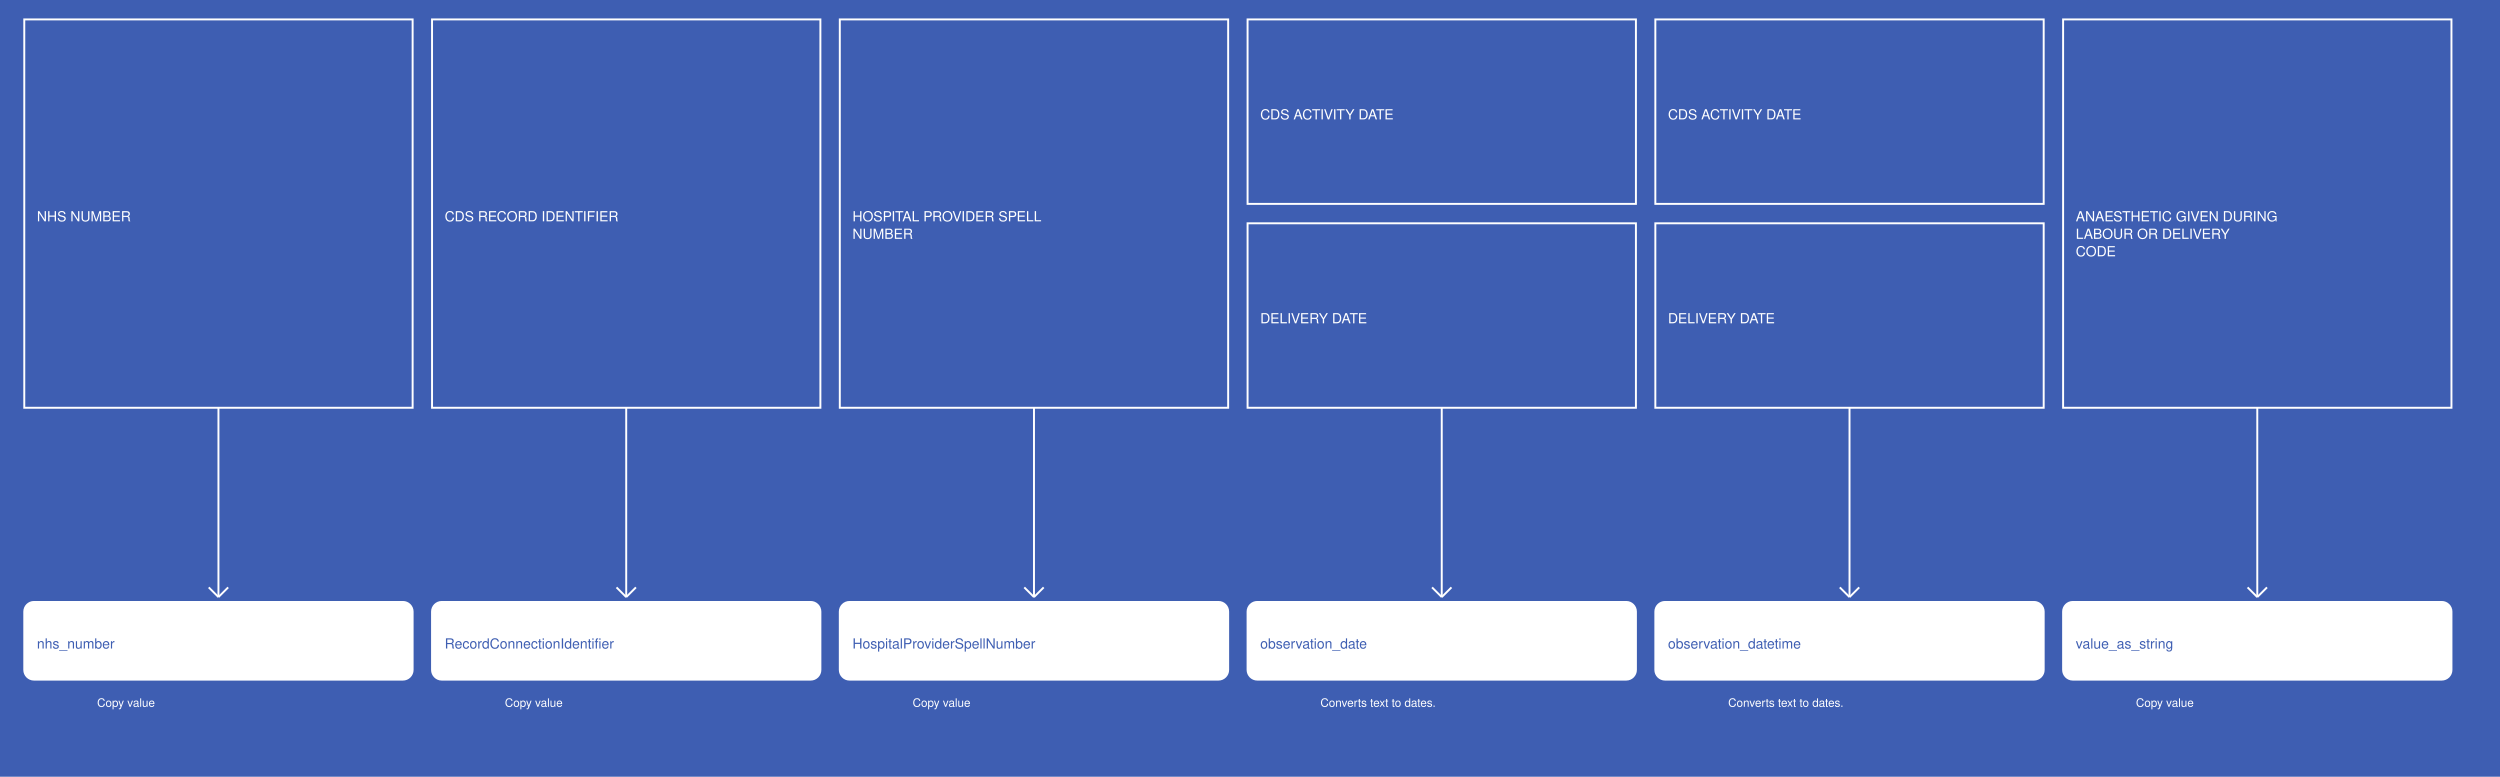
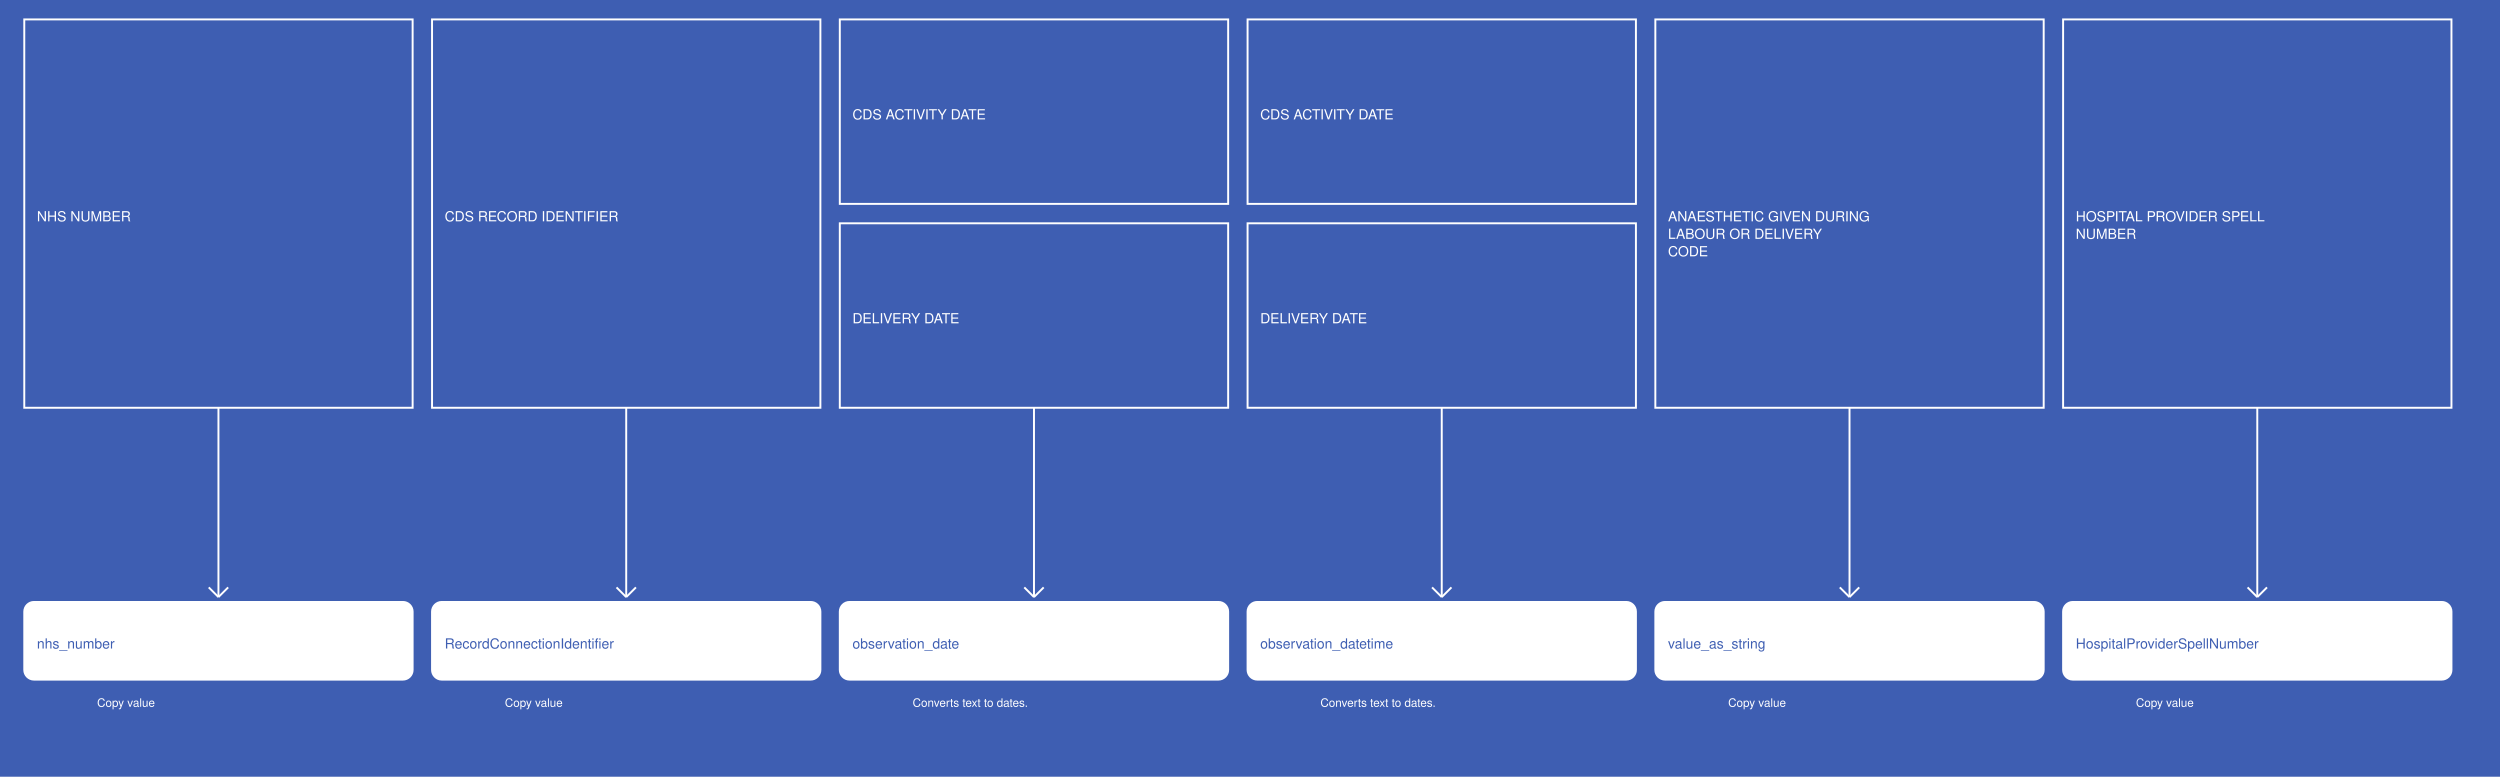
<svg xmlns="http://www.w3.org/2000/svg" width="2575" height="800">
  <rect width="100%" height="100%" fill="#3E5EB2" />
  <g>
    <rect x="25" y="20" width="400" height="400" fill="#3E5EB2" stroke="white" stroke-width="2" />
    <text x="38" y="228" fill="white" font-family="Helvetica" font-size="1.2em" text-anchor="start">NHS NUMBER</text>
  </g>
  <g>
    <line x1="225" y1="420" x2="225" y2="615" stroke="white" stroke-width="2" />
    <line x1="215" y1="605" x2="225" y2="615" stroke="white" stroke-width="2" />
    <line x1="235" y1="605" x2="225" y2="615" stroke="white" stroke-width="2" />
    <text x="100" y="728" fill="white" font-size="1em" font-family="Helvetica">Copy value</text>
  </g>
  <g>
    <rect x="25" y="620" width="400" height="80" fill="white" stroke="white" stroke-width="2" rx="10" />
    <text x="38" y="668" fill="#3E5EB2" font-family="Helvetica" font-size="1.2em" text-anchor="start">nhs_number</text>
  </g>
  <g>
    <rect x="445" y="20" width="400" height="400" fill="#3E5EB2" stroke="white" stroke-width="2" />
    <text x="458" y="228" fill="white" font-family="Helvetica" font-size="1.2em" text-anchor="start">CDS RECORD IDENTIFIER</text>
  </g>
  <g>
    <line x1="645" y1="420" x2="645" y2="615" stroke="white" stroke-width="2" />
    <line x1="635" y1="605" x2="645" y2="615" stroke="white" stroke-width="2" />
    <line x1="655" y1="605" x2="645" y2="615" stroke="white" stroke-width="2" />
    <text x="520" y="728" fill="white" font-size="1em" font-family="Helvetica">Copy value</text>
  </g>
  <g>
    <rect x="445" y="620" width="400" height="80" fill="white" stroke="white" stroke-width="2" rx="10" />
    <text x="458" y="668" fill="#3E5EB2" font-family="Helvetica" font-size="1.2em" text-anchor="start">RecordConnectionIdentifier</text>
  </g>
  <g>
-     <rect x="865" y="20" width="400" height="400" fill="#3E5EB2" stroke="white" stroke-width="2" />
-     <text x="878" y="228" fill="white" font-family="Helvetica" font-size="1.2em" text-anchor="start">HOSPITAL PROVIDER SPELL</text>
-     <text x="878" y="246" fill="white" font-family="Helvetica" font-size="1.2em" text-anchor="start">NUMBER</text>
+     <rect x="865" y="20" width="400" height="190" fill="#3E5EB2" stroke="white" stroke-width="2" />
+     <text x="878" y="123" fill="white" font-family="Helvetica" font-size="1.2em" text-anchor="start">CDS ACTIVITY DATE</text>
+   </g>
+   <g>
+     <rect x="865" y="230" width="400" height="190" fill="#3E5EB2" stroke="white" stroke-width="2" />
+     <text x="878" y="333" fill="white" font-family="Helvetica" font-size="1.2em" text-anchor="start">DELIVERY DATE</text>
  </g>
  <g>
    <line x1="1065" y1="420" x2="1065" y2="615" stroke="white" stroke-width="2" />
    <line x1="1055" y1="605" x2="1065" y2="615" stroke="white" stroke-width="2" />
    <line x1="1075" y1="605" x2="1065" y2="615" stroke="white" stroke-width="2" />
-     <text x="940" y="728" fill="white" font-size="1em" font-family="Helvetica">Copy value</text>
+     <text x="940" y="728" fill="white" font-size="1em" font-family="Helvetica">Converts text to dates.</text>
  </g>
  <g>
    <rect x="865" y="620" width="400" height="80" fill="white" stroke="white" stroke-width="2" rx="10" />
-     <text x="878" y="668" fill="#3E5EB2" font-family="Helvetica" font-size="1.2em" text-anchor="start">HospitalProviderSpellNumber</text>
+     <text x="878" y="668" fill="#3E5EB2" font-family="Helvetica" font-size="1.2em" text-anchor="start">observation_date</text>
  </g>
  <g>
    <rect x="1285" y="20" width="400" height="190" fill="#3E5EB2" stroke="white" stroke-width="2" />
    <text x="1298" y="123" fill="white" font-family="Helvetica" font-size="1.2em" text-anchor="start">CDS ACTIVITY DATE</text>
  </g>
  <g>
    <rect x="1285" y="230" width="400" height="190" fill="#3E5EB2" stroke="white" stroke-width="2" />
    <text x="1298" y="333" fill="white" font-family="Helvetica" font-size="1.2em" text-anchor="start">DELIVERY DATE</text>
  </g>
  <g>
    <line x1="1485" y1="420" x2="1485" y2="615" stroke="white" stroke-width="2" />
    <line x1="1475" y1="605" x2="1485" y2="615" stroke="white" stroke-width="2" />
    <line x1="1495" y1="605" x2="1485" y2="615" stroke="white" stroke-width="2" />
    <text x="1360" y="728" fill="white" font-size="1em" font-family="Helvetica">Converts text to dates.</text>
  </g>
  <g>
    <rect x="1285" y="620" width="400" height="80" fill="white" stroke="white" stroke-width="2" rx="10" />
-     <text x="1298" y="668" fill="#3E5EB2" font-family="Helvetica" font-size="1.2em" text-anchor="start">observation_date</text>
+     <text x="1298" y="668" fill="#3E5EB2" font-family="Helvetica" font-size="1.2em" text-anchor="start">observation_datetime</text>
  </g>
  <g>
-     <rect x="1705" y="20" width="400" height="190" fill="#3E5EB2" stroke="white" stroke-width="2" />
-     <text x="1718" y="123" fill="white" font-family="Helvetica" font-size="1.2em" text-anchor="start">CDS ACTIVITY DATE</text>
-   </g>
-   <g>
-     <rect x="1705" y="230" width="400" height="190" fill="#3E5EB2" stroke="white" stroke-width="2" />
-     <text x="1718" y="333" fill="white" font-family="Helvetica" font-size="1.2em" text-anchor="start">DELIVERY DATE</text>
+     <rect x="1705" y="20" width="400" height="400" fill="#3E5EB2" stroke="white" stroke-width="2" />
+     <text x="1718" y="228" fill="white" font-family="Helvetica" font-size="1.2em" text-anchor="start">ANAESTHETIC GIVEN DURING</text>
+     <text x="1718" y="246" fill="white" font-family="Helvetica" font-size="1.2em" text-anchor="start">LABOUR OR DELIVERY</text>
+     <text x="1718" y="264" fill="white" font-family="Helvetica" font-size="1.2em" text-anchor="start">CODE</text>
  </g>
  <g>
    <line x1="1905" y1="420" x2="1905" y2="615" stroke="white" stroke-width="2" />
    <line x1="1895" y1="605" x2="1905" y2="615" stroke="white" stroke-width="2" />
    <line x1="1915" y1="605" x2="1905" y2="615" stroke="white" stroke-width="2" />
-     <text x="1780" y="728" fill="white" font-size="1em" font-family="Helvetica">Converts text to dates.</text>
+     <text x="1780" y="728" fill="white" font-size="1em" font-family="Helvetica">Copy value</text>
  </g>
  <g>
    <rect x="1705" y="620" width="400" height="80" fill="white" stroke="white" stroke-width="2" rx="10" />
-     <text x="1718" y="668" fill="#3E5EB2" font-family="Helvetica" font-size="1.2em" text-anchor="start">observation_datetime</text>
+     <text x="1718" y="668" fill="#3E5EB2" font-family="Helvetica" font-size="1.2em" text-anchor="start">value_as_string</text>
  </g>
  <g>
    <rect x="2125" y="20" width="400" height="400" fill="#3E5EB2" stroke="white" stroke-width="2" />
-     <text x="2138" y="228" fill="white" font-family="Helvetica" font-size="1.2em" text-anchor="start">ANAESTHETIC GIVEN DURING</text>
-     <text x="2138" y="246" fill="white" font-family="Helvetica" font-size="1.2em" text-anchor="start">LABOUR OR DELIVERY</text>
-     <text x="2138" y="264" fill="white" font-family="Helvetica" font-size="1.2em" text-anchor="start">CODE</text>
+     <text x="2138" y="228" fill="white" font-family="Helvetica" font-size="1.2em" text-anchor="start">HOSPITAL PROVIDER SPELL</text>
+     <text x="2138" y="246" fill="white" font-family="Helvetica" font-size="1.2em" text-anchor="start">NUMBER</text>
  </g>
  <g>
    <line x1="2325" y1="420" x2="2325" y2="615" stroke="white" stroke-width="2" />
    <line x1="2315" y1="605" x2="2325" y2="615" stroke="white" stroke-width="2" />
    <line x1="2335" y1="605" x2="2325" y2="615" stroke="white" stroke-width="2" />
    <text x="2200" y="728" fill="white" font-size="1em" font-family="Helvetica">Copy value</text>
  </g>
  <g>
    <rect x="2125" y="620" width="400" height="80" fill="white" stroke="white" stroke-width="2" rx="10" />
-     <text x="2138" y="668" fill="#3E5EB2" font-family="Helvetica" font-size="1.2em" text-anchor="start">value_as_string</text>
+     <text x="2138" y="668" fill="#3E5EB2" font-family="Helvetica" font-size="1.2em" text-anchor="start">HospitalProviderSpellNumber</text>
  </g>
</svg>
